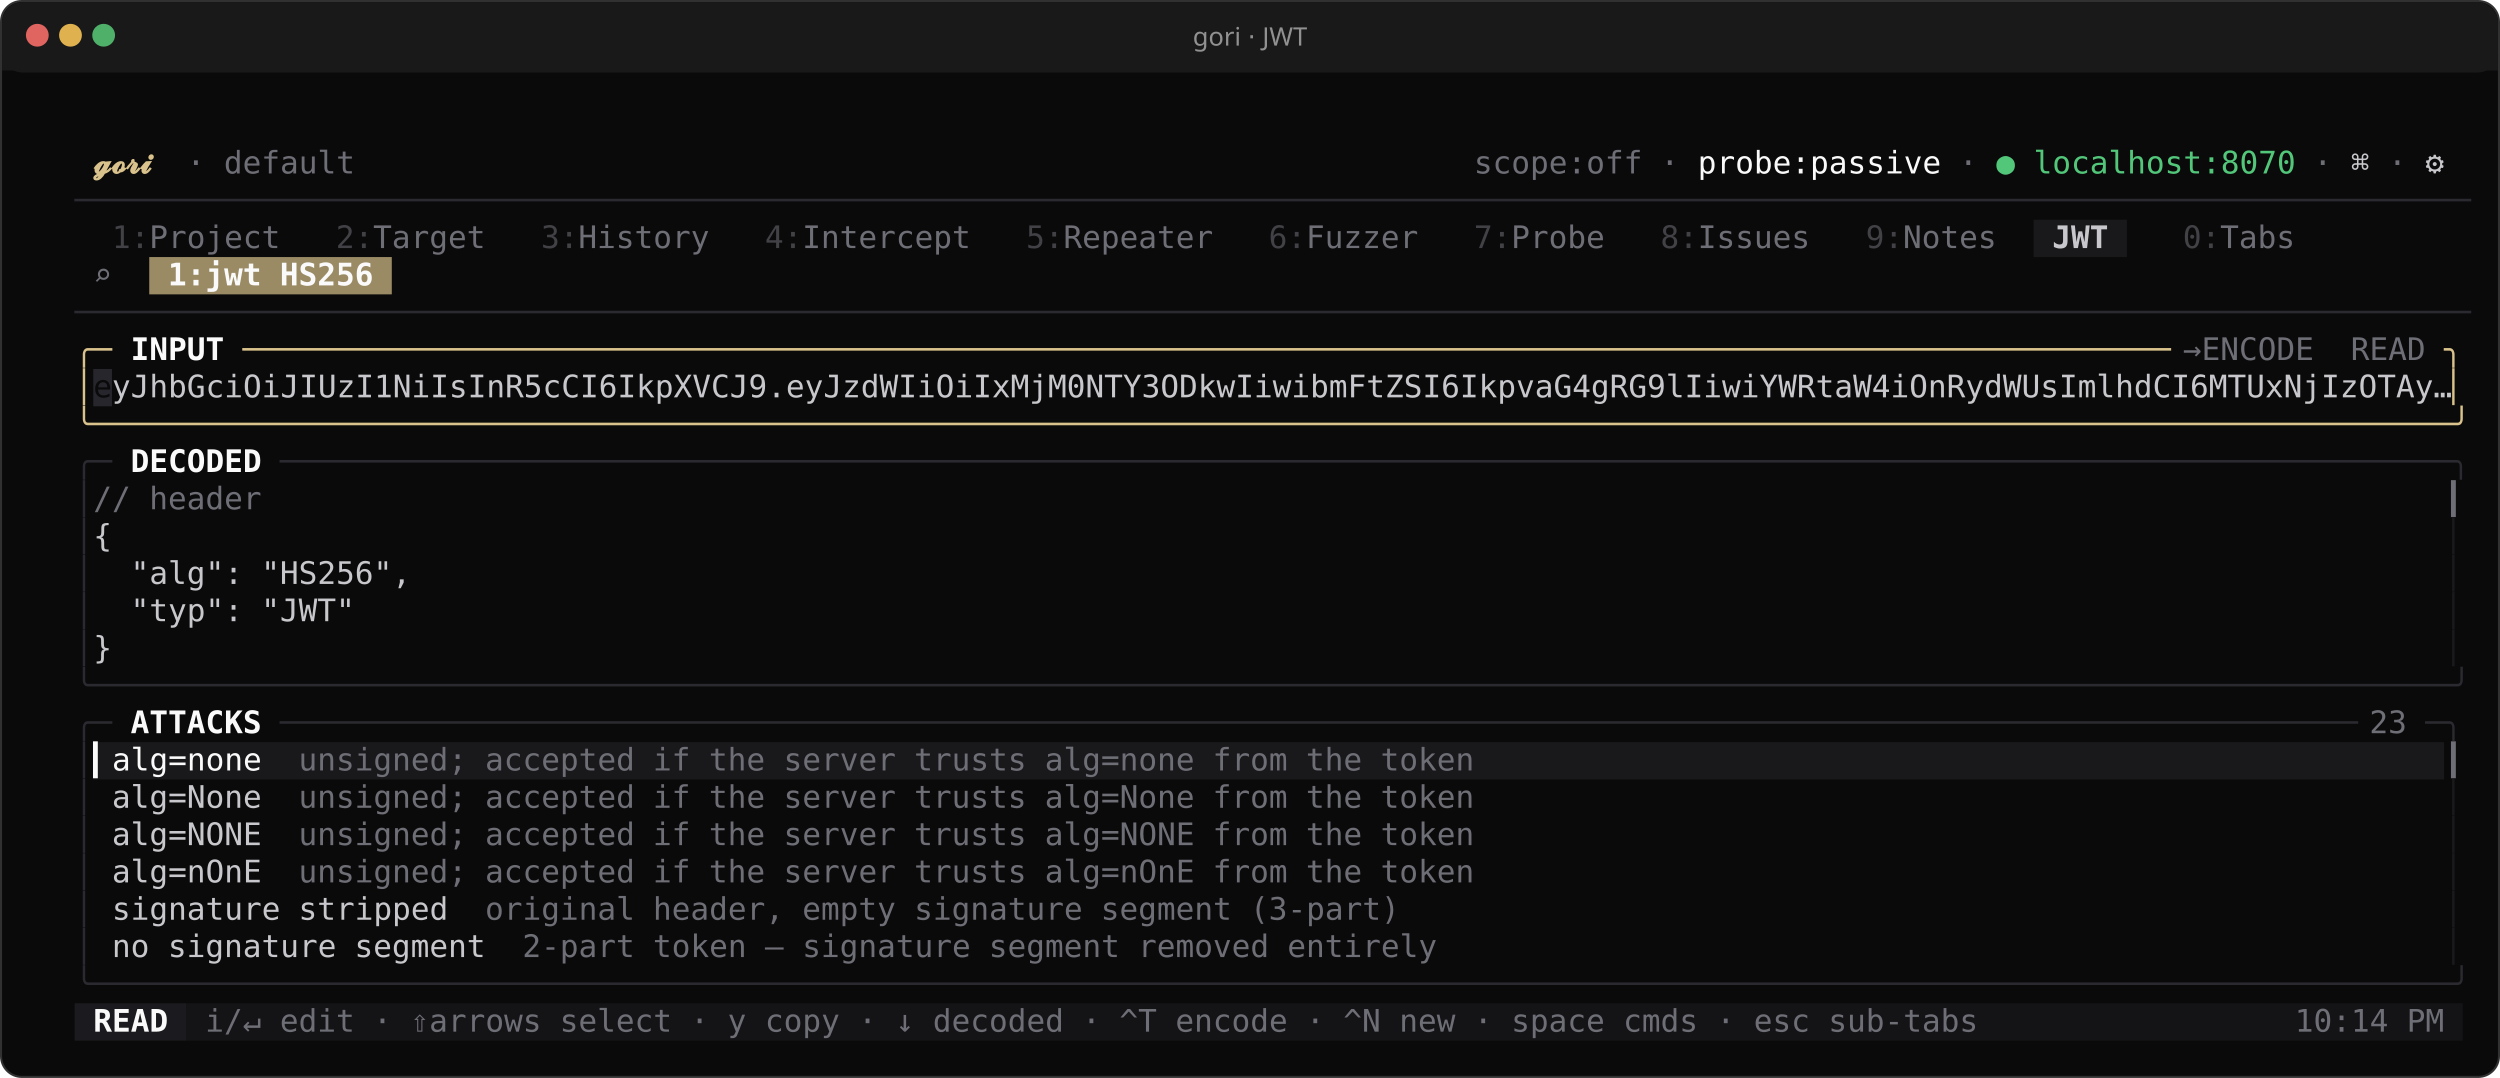
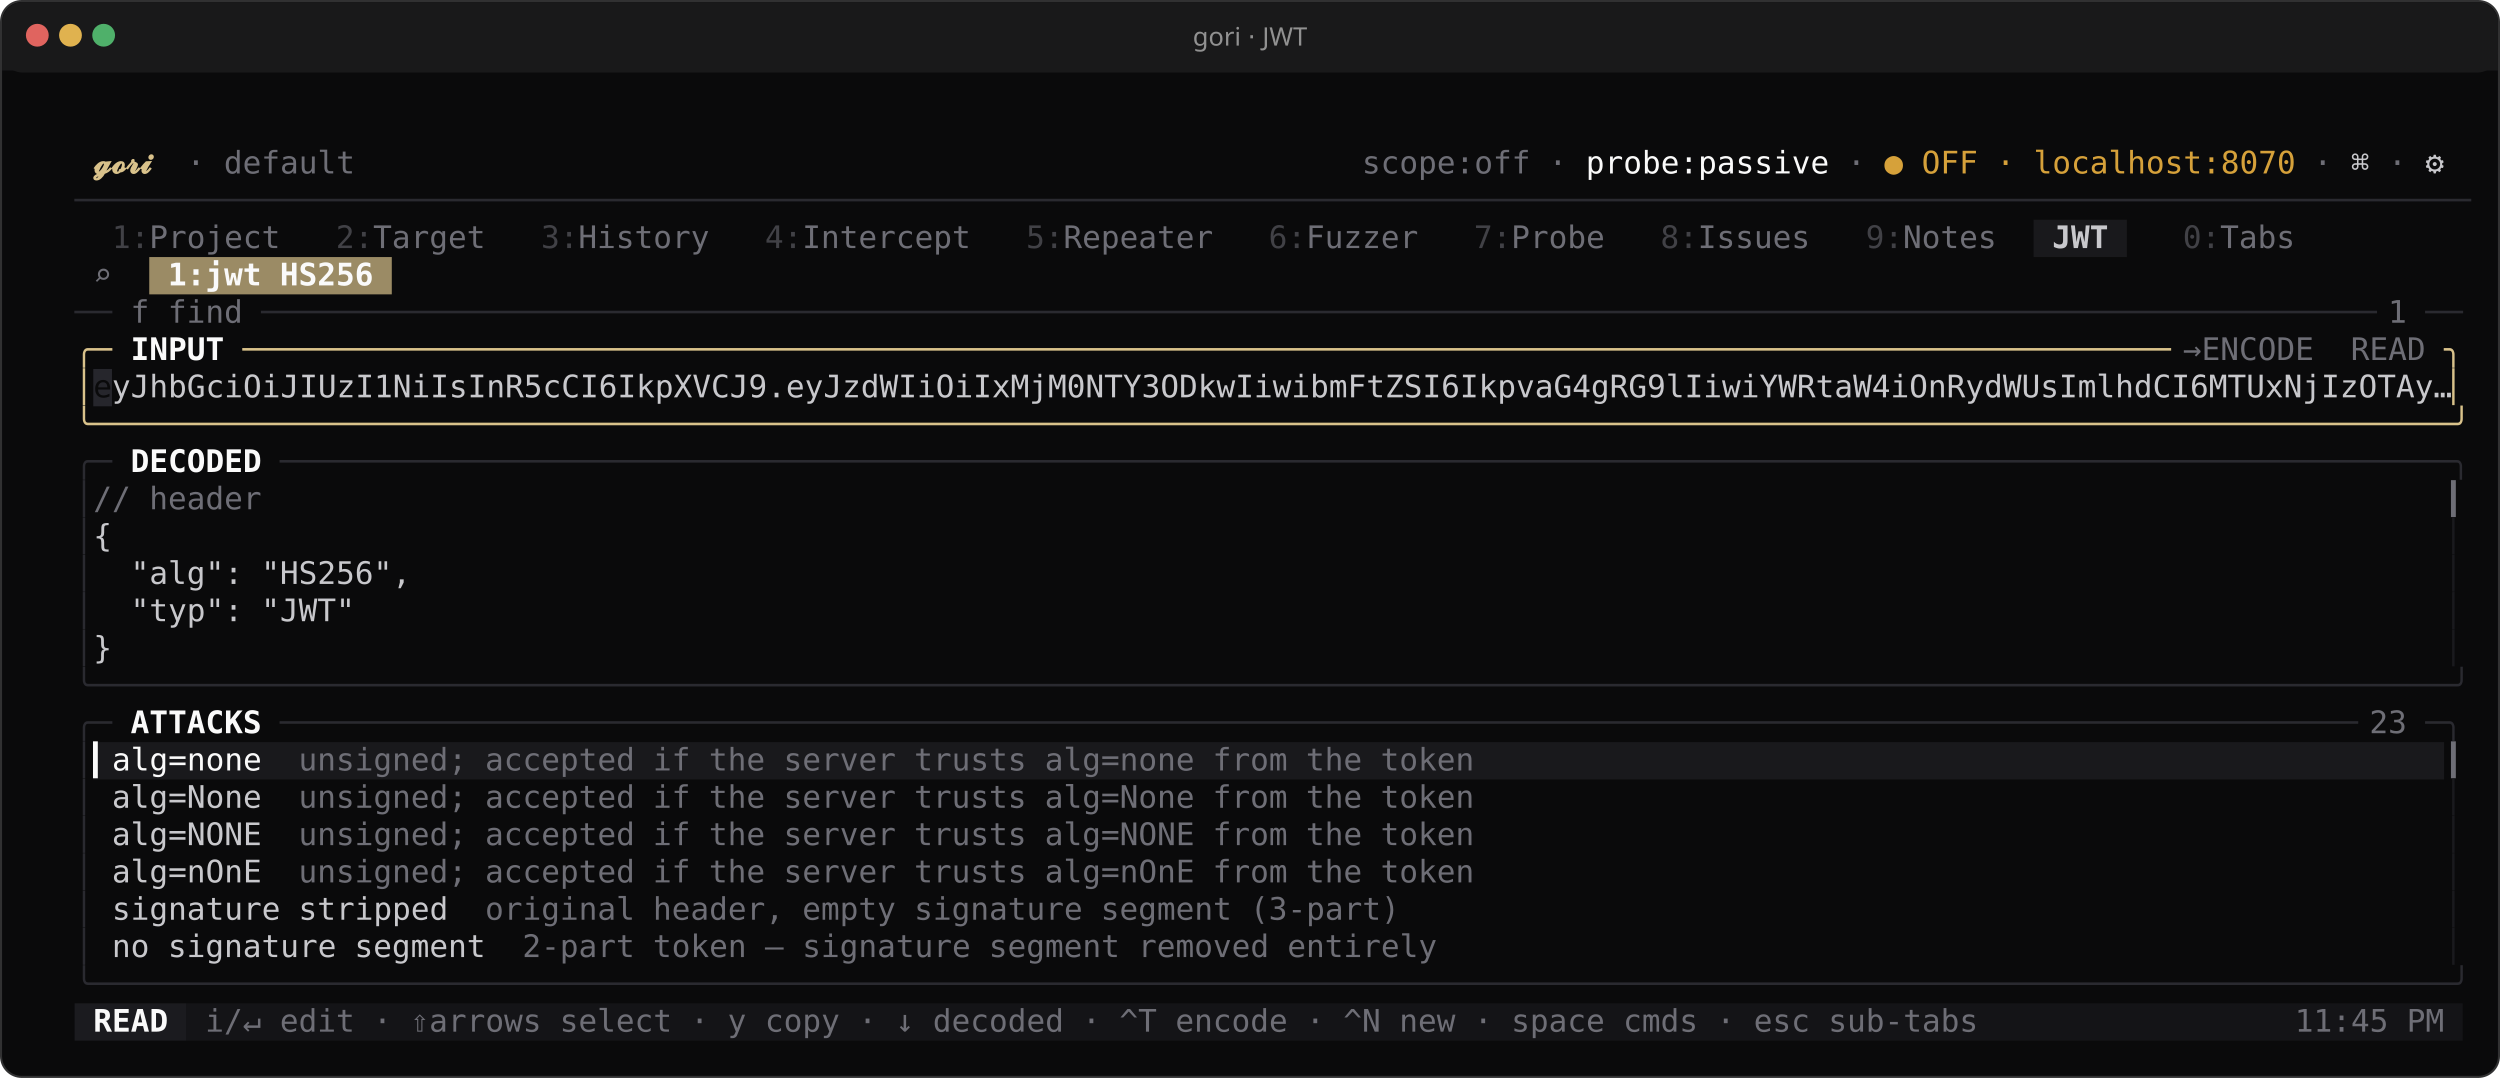
<svg xmlns="http://www.w3.org/2000/svg" width="1206" height="520" viewBox="0 0 1206.0 520.0" font-family="ui-monospace,'SF Mono','JetBrains Mono',Menlo,Consolas,monospace" font-size="15.0px" role="img" aria-label="gori · JWT">
  <rect x="0.5" y="0.5" width="1205.0" height="519.0" rx="10" ry="10" fill="#0a0a0b" stroke="#313132" stroke-width="1" />
  <rect x="1" y="1" width="1204.0" height="34.0" rx="10" ry="10" fill="#19191a" />
  <rect x="1" y="24.0" width="1204.0" height="10" fill="#19191a" />
  <circle cx="18.0" cy="17.0" r="5.5" fill="#e0645f" />
  <circle cx="34.0" cy="17.0" r="5.5" fill="#e0b24f" />
  <circle cx="50.0" cy="17.0" r="5.5" fill="#4fb06a" />
  <text x="603.0" y="22.0" text-anchor="middle" fill="#919191" font-family="'Apple Symbols','Segoe UI Symbol','Cambria Math','STIX Two Math','Noto Sans Math','DejaVu Sans',ui-monospace,'SF Mono','JetBrains Mono',Menlo,Consolas,monospace" font-size="12.3px">gori · JWT</text>
  <rect x="981.00" y="106.00" width="45.00" height="18.00" fill="#19191c" />
  <rect x="72.00" y="124.00" width="117.00" height="18.00" fill="#9b8b65" />
  <rect x="45.00" y="178.00" width="9.00" height="18.00" fill="#26262c" />
  <rect x="45.00" y="358.00" width="1134.00" height="18.00" fill="#19191c" />
  <rect x="36.00" y="484.00" width="54.00" height="18.00" fill="#1b1b1f" />
  <rect x="90.00" y="484.00" width="1098.00" height="18.00" fill="#141417" />
  <text x="45.00" y="83.68" textLength="36.00" lengthAdjust="spacingAndGlyphs" fill="#d9c28b" font-weight="700" xml:space="preserve">𝓰𝓸𝓻𝓲</text>
  <text x="90.00" y="83.68" textLength="9.00" lengthAdjust="spacingAndGlyphs" fill="#6e6e76" xml:space="preserve">·</text>
  <text x="108.00" y="83.68" textLength="63.00" lengthAdjust="spacingAndGlyphs" fill="#6e6e76" xml:space="preserve">default</text>
-   <text x="711.00" y="83.68" textLength="81.00" lengthAdjust="spacingAndGlyphs" fill="#6e6e76" xml:space="preserve">scope:off</text>
-   <text x="801.00" y="83.68" textLength="9.00" lengthAdjust="spacingAndGlyphs" fill="#6e6e76" xml:space="preserve">·</text>
-   <text x="819.00" y="83.68" textLength="117.00" lengthAdjust="spacingAndGlyphs" fill="#fafafa" xml:space="preserve">probe:passive</text>
-   <text x="945.00" y="83.68" textLength="9.00" lengthAdjust="spacingAndGlyphs" fill="#6e6e76" xml:space="preserve">·</text>
-   <text x="963.00" y="83.68" textLength="9.00" lengthAdjust="spacingAndGlyphs" fill="#52c77a" xml:space="preserve">●</text>
-   <text x="981.00" y="83.68" textLength="126.00" lengthAdjust="spacingAndGlyphs" fill="#52c77a" xml:space="preserve">localhost:8070</text>
+   <text x="657.00" y="83.68" textLength="81.00" lengthAdjust="spacingAndGlyphs" fill="#6e6e76" xml:space="preserve">scope:off</text>
+   <text x="747.00" y="83.68" textLength="9.00" lengthAdjust="spacingAndGlyphs" fill="#6e6e76" xml:space="preserve">·</text>
+   <text x="765.00" y="83.68" textLength="117.00" lengthAdjust="spacingAndGlyphs" fill="#fafafa" xml:space="preserve">probe:passive</text>
+   <text x="891.00" y="83.68" textLength="9.00" lengthAdjust="spacingAndGlyphs" fill="#6e6e76" xml:space="preserve">·</text>
+   <text x="909.00" y="83.68" textLength="9.00" lengthAdjust="spacingAndGlyphs" fill="#d6a13a" xml:space="preserve">●</text>
+   <text x="927.00" y="83.68" textLength="27.00" lengthAdjust="spacingAndGlyphs" fill="#d6a13a" xml:space="preserve">OFF</text>
+   <text x="963.00" y="83.68" textLength="9.00" lengthAdjust="spacingAndGlyphs" fill="#d6a13a" xml:space="preserve">·</text>
+   <text x="981.00" y="83.68" textLength="126.00" lengthAdjust="spacingAndGlyphs" fill="#d6a13a" xml:space="preserve">localhost:8070</text>
  <text x="1116.00" y="83.68" textLength="9.00" lengthAdjust="spacingAndGlyphs" fill="#6e6e76" xml:space="preserve">·</text>
  <text x="1134.00" y="83.68" textLength="9.00" lengthAdjust="spacingAndGlyphs" fill="#c8c8cc" xml:space="preserve">⌘</text>
  <text x="1152.00" y="83.68" textLength="9.00" lengthAdjust="spacingAndGlyphs" fill="#6e6e76" xml:space="preserve">·</text>
  <text x="1170.00" y="83.68" textLength="9.00" lengthAdjust="spacingAndGlyphs" fill="#c8c8cc" xml:space="preserve">⚙</text>
  <text x="36.00" y="101.68" textLength="1152.00" lengthAdjust="spacingAndGlyphs" fill="#2a2a30" xml:space="preserve">────────────────────────────────────────────────────────────────────────────────────────────────────────────────────────────────</text>
  <text x="54.00" y="119.68" textLength="18.00" lengthAdjust="spacingAndGlyphs" fill="#414146" xml:space="preserve">1:</text>
  <text x="72.00" y="119.68" textLength="63.00" lengthAdjust="spacingAndGlyphs" fill="#6e6e76" xml:space="preserve">Project</text>
  <text x="162.00" y="119.68" textLength="18.00" lengthAdjust="spacingAndGlyphs" fill="#414146" xml:space="preserve">2:</text>
  <text x="180.00" y="119.68" textLength="54.00" lengthAdjust="spacingAndGlyphs" fill="#6e6e76" xml:space="preserve">Target</text>
  <text x="261.00" y="119.68" textLength="18.00" lengthAdjust="spacingAndGlyphs" fill="#414146" xml:space="preserve">3:</text>
  <text x="279.00" y="119.68" textLength="63.00" lengthAdjust="spacingAndGlyphs" fill="#6e6e76" xml:space="preserve">History</text>
  <text x="369.00" y="119.68" textLength="18.00" lengthAdjust="spacingAndGlyphs" fill="#414146" xml:space="preserve">4:</text>
  <text x="387.00" y="119.68" textLength="81.00" lengthAdjust="spacingAndGlyphs" fill="#6e6e76" xml:space="preserve">Intercept</text>
  <text x="495.00" y="119.68" textLength="18.00" lengthAdjust="spacingAndGlyphs" fill="#414146" xml:space="preserve">5:</text>
  <text x="513.00" y="119.68" textLength="72.00" lengthAdjust="spacingAndGlyphs" fill="#6e6e76" xml:space="preserve">Repeater</text>
  <text x="612.00" y="119.68" textLength="18.00" lengthAdjust="spacingAndGlyphs" fill="#414146" xml:space="preserve">6:</text>
  <text x="630.00" y="119.68" textLength="54.00" lengthAdjust="spacingAndGlyphs" fill="#6e6e76" xml:space="preserve">Fuzzer</text>
  <text x="711.00" y="119.68" textLength="18.00" lengthAdjust="spacingAndGlyphs" fill="#414146" xml:space="preserve">7:</text>
  <text x="729.00" y="119.68" textLength="45.00" lengthAdjust="spacingAndGlyphs" fill="#6e6e76" xml:space="preserve">Probe</text>
  <text x="801.00" y="119.68" textLength="18.00" lengthAdjust="spacingAndGlyphs" fill="#414146" xml:space="preserve">8:</text>
  <text x="819.00" y="119.68" textLength="54.00" lengthAdjust="spacingAndGlyphs" fill="#6e6e76" xml:space="preserve">Issues</text>
  <text x="900.00" y="119.68" textLength="18.00" lengthAdjust="spacingAndGlyphs" fill="#414146" xml:space="preserve">9:</text>
  <text x="918.00" y="119.68" textLength="45.00" lengthAdjust="spacingAndGlyphs" fill="#6e6e76" xml:space="preserve">Notes</text>
  <text x="990.00" y="119.68" textLength="27.00" lengthAdjust="spacingAndGlyphs" fill="#c8c8cc" font-weight="700" xml:space="preserve">JWT</text>
  <text x="1053.00" y="119.68" textLength="18.00" lengthAdjust="spacingAndGlyphs" fill="#414146" xml:space="preserve">0:</text>
  <text x="1071.00" y="119.68" textLength="36.00" lengthAdjust="spacingAndGlyphs" fill="#6e6e76" xml:space="preserve">Tabs</text>
  <text x="45.00" y="137.68" textLength="9.00" lengthAdjust="spacingAndGlyphs" fill="#6e6e76" xml:space="preserve">⌕</text>
  <text x="81.00" y="137.68" textLength="45.00" lengthAdjust="spacingAndGlyphs" fill="#fafafa" font-weight="700" xml:space="preserve">1:jwt</text>
  <text x="135.00" y="137.68" textLength="45.00" lengthAdjust="spacingAndGlyphs" fill="#fafafa" font-weight="700" xml:space="preserve">HS256</text>
-   <text x="36.00" y="155.68" textLength="1152.00" lengthAdjust="spacingAndGlyphs" fill="#2a2a30" xml:space="preserve">────────────────────────────────────────────────────────────────────────────────────────────────────────────────────────────────</text>
+   <text x="36.00" y="155.68" textLength="18.00" lengthAdjust="spacingAndGlyphs" fill="#2a2a30" xml:space="preserve">──</text>
+   <text x="63.00" y="155.68" textLength="9.00" lengthAdjust="spacingAndGlyphs" fill="#6e6e76" xml:space="preserve">f</text>
+   <text x="81.00" y="155.68" textLength="36.00" lengthAdjust="spacingAndGlyphs" fill="#6e6e76" xml:space="preserve">find</text>
+   <text x="126.00" y="155.68" textLength="1017.00" lengthAdjust="spacingAndGlyphs" fill="#2a2a30" xml:space="preserve">─────────────────────────────────────────────────────────────────────────────────────────────────────────────────</text>
+   <text x="1152.00" y="155.68" textLength="9.00" lengthAdjust="spacingAndGlyphs" fill="#6e6e76" xml:space="preserve">1</text>
+   <text x="1170.00" y="155.68" textLength="18.00" lengthAdjust="spacingAndGlyphs" fill="#2a2a30" xml:space="preserve">──</text>
  <text x="36.00" y="173.68" textLength="18.00" lengthAdjust="spacingAndGlyphs" fill="#d9c28b" xml:space="preserve">╭─</text>
  <text x="63.00" y="173.68" textLength="45.00" lengthAdjust="spacingAndGlyphs" fill="#fafafa" font-weight="700" xml:space="preserve">INPUT</text>
  <text x="117.00" y="173.68" textLength="927.00" lengthAdjust="spacingAndGlyphs" fill="#d9c28b" xml:space="preserve">───────────────────────────────────────────────────────────────────────────────────────────────────────</text>
  <text x="1053.00" y="173.68" textLength="63.00" lengthAdjust="spacingAndGlyphs" fill="#6e6e76" xml:space="preserve">→ENCODE</text>
  <text x="1134.00" y="173.68" textLength="36.00" lengthAdjust="spacingAndGlyphs" fill="#6e6e76" xml:space="preserve">READ</text>
  <text x="1179.00" y="173.68" textLength="9.00" lengthAdjust="spacingAndGlyphs" fill="#d9c28b" xml:space="preserve">╮</text>
  <text x="36.00" y="191.68" textLength="9.00" lengthAdjust="spacingAndGlyphs" fill="#d9c28b" xml:space="preserve">│</text>
  <text x="45.00" y="191.68" textLength="9.00" lengthAdjust="spacingAndGlyphs" fill="#0a0a0b" xml:space="preserve">e</text>
  <text x="54.00" y="191.68" textLength="1125.00" lengthAdjust="spacingAndGlyphs" fill="#c8c8cc" xml:space="preserve">yJhbGciOiJIUzI1NiIsInR5cCI6IkpXVCJ9.eyJzdWIiOiIxMjM0NTY3ODkwIiwibmFtZSI6IkpvaG4gRG9lIiwiYWRtaW4iOnRydWUsImlhdCI6MTUxNjIzOTAy…</text>
  <text x="1179.00" y="191.68" textLength="9.00" lengthAdjust="spacingAndGlyphs" fill="#d9c28b" xml:space="preserve">│</text>
  <text x="36.00" y="209.68" textLength="1152.00" lengthAdjust="spacingAndGlyphs" fill="#d9c28b" xml:space="preserve">╰──────────────────────────────────────────────────────────────────────────────────────────────────────────────────────────────╯</text>
  <text x="36.00" y="227.68" textLength="18.00" lengthAdjust="spacingAndGlyphs" fill="#2a2a30" xml:space="preserve">╭─</text>
  <text x="63.00" y="227.68" textLength="63.00" lengthAdjust="spacingAndGlyphs" fill="#fafafa" font-weight="700" xml:space="preserve">DECODED</text>
  <text x="135.00" y="227.68" textLength="1053.00" lengthAdjust="spacingAndGlyphs" fill="#2a2a30" xml:space="preserve">────────────────────────────────────────────────────────────────────────────────────────────────────────────────────╮</text>
  <text x="36.00" y="245.68" textLength="9.00" lengthAdjust="spacingAndGlyphs" fill="#2a2a30" xml:space="preserve">│</text>
  <text x="45.00" y="245.68" textLength="18.00" lengthAdjust="spacingAndGlyphs" fill="#6e6e76" xml:space="preserve">//</text>
  <text x="72.00" y="245.68" textLength="54.00" lengthAdjust="spacingAndGlyphs" fill="#6e6e76" xml:space="preserve">header</text>
  <text x="1179.00" y="245.68" textLength="9.00" lengthAdjust="spacingAndGlyphs" fill="#6e6e76" xml:space="preserve">┃</text>
  <text x="36.00" y="263.68" textLength="9.00" lengthAdjust="spacingAndGlyphs" fill="#2a2a30" xml:space="preserve">│</text>
  <text x="45.00" y="263.68" textLength="9.00" lengthAdjust="spacingAndGlyphs" fill="#c8c8cc" xml:space="preserve">{</text>
  <text x="1179.00" y="263.68" textLength="9.00" lengthAdjust="spacingAndGlyphs" fill="#1a1a1e" xml:space="preserve">│</text>
  <text x="36.00" y="281.68" textLength="9.00" lengthAdjust="spacingAndGlyphs" fill="#2a2a30" xml:space="preserve">│</text>
  <text x="63.00" y="281.68" textLength="54.00" lengthAdjust="spacingAndGlyphs" fill="#c8c8cc" xml:space="preserve">"alg":</text>
  <text x="126.00" y="281.68" textLength="72.00" lengthAdjust="spacingAndGlyphs" fill="#c8c8cc" xml:space="preserve">"HS256",</text>
  <text x="1179.00" y="281.68" textLength="9.00" lengthAdjust="spacingAndGlyphs" fill="#1a1a1e" xml:space="preserve">│</text>
  <text x="36.00" y="299.68" textLength="9.00" lengthAdjust="spacingAndGlyphs" fill="#2a2a30" xml:space="preserve">│</text>
  <text x="63.00" y="299.68" textLength="54.00" lengthAdjust="spacingAndGlyphs" fill="#c8c8cc" xml:space="preserve">"typ":</text>
  <text x="126.00" y="299.68" textLength="45.00" lengthAdjust="spacingAndGlyphs" fill="#c8c8cc" xml:space="preserve">"JWT"</text>
  <text x="1179.00" y="299.68" textLength="9.00" lengthAdjust="spacingAndGlyphs" fill="#1a1a1e" xml:space="preserve">│</text>
  <text x="36.00" y="317.68" textLength="9.00" lengthAdjust="spacingAndGlyphs" fill="#2a2a30" xml:space="preserve">│</text>
  <text x="45.00" y="317.68" textLength="9.00" lengthAdjust="spacingAndGlyphs" fill="#c8c8cc" xml:space="preserve">}</text>
  <text x="1179.00" y="317.68" textLength="9.00" lengthAdjust="spacingAndGlyphs" fill="#1a1a1e" xml:space="preserve">│</text>
  <text x="36.00" y="335.68" textLength="1152.00" lengthAdjust="spacingAndGlyphs" fill="#2a2a30" xml:space="preserve">╰──────────────────────────────────────────────────────────────────────────────────────────────────────────────────────────────╯</text>
  <text x="36.00" y="353.68" textLength="18.00" lengthAdjust="spacingAndGlyphs" fill="#2a2a30" xml:space="preserve">╭─</text>
  <text x="63.00" y="353.68" textLength="63.00" lengthAdjust="spacingAndGlyphs" fill="#fafafa" font-weight="700" xml:space="preserve">ATTACKS</text>
  <text x="135.00" y="353.68" textLength="999.00" lengthAdjust="spacingAndGlyphs" fill="#2a2a30" xml:space="preserve">───────────────────────────────────────────────────────────────────────────────────────────────────────────────</text>
  <text x="1143.00" y="353.68" textLength="18.00" lengthAdjust="spacingAndGlyphs" fill="#6e6e76" xml:space="preserve">23</text>
  <text x="1170.00" y="353.68" textLength="18.00" lengthAdjust="spacingAndGlyphs" fill="#2a2a30" xml:space="preserve">─╮</text>
  <text x="36.00" y="371.68" textLength="9.00" lengthAdjust="spacingAndGlyphs" fill="#2a2a30" xml:space="preserve">│</text>
  <text x="45.00" y="371.68" textLength="81.00" lengthAdjust="spacingAndGlyphs" fill="#fafafa" xml:space="preserve">▎alg=none</text>
  <text x="144.00" y="371.68" textLength="81.00" lengthAdjust="spacingAndGlyphs" fill="#6e6e76" xml:space="preserve">unsigned;</text>
  <text x="234.00" y="371.68" textLength="72.00" lengthAdjust="spacingAndGlyphs" fill="#6e6e76" xml:space="preserve">accepted</text>
  <text x="315.00" y="371.68" textLength="18.00" lengthAdjust="spacingAndGlyphs" fill="#6e6e76" xml:space="preserve">if</text>
  <text x="342.00" y="371.68" textLength="27.00" lengthAdjust="spacingAndGlyphs" fill="#6e6e76" xml:space="preserve">the</text>
  <text x="378.00" y="371.68" textLength="54.00" lengthAdjust="spacingAndGlyphs" fill="#6e6e76" xml:space="preserve">server</text>
  <text x="441.00" y="371.68" textLength="54.00" lengthAdjust="spacingAndGlyphs" fill="#6e6e76" xml:space="preserve">trusts</text>
  <text x="504.00" y="371.68" textLength="72.00" lengthAdjust="spacingAndGlyphs" fill="#6e6e76" xml:space="preserve">alg=none</text>
  <text x="585.00" y="371.68" textLength="36.00" lengthAdjust="spacingAndGlyphs" fill="#6e6e76" xml:space="preserve">from</text>
  <text x="630.00" y="371.68" textLength="27.00" lengthAdjust="spacingAndGlyphs" fill="#6e6e76" xml:space="preserve">the</text>
  <text x="666.00" y="371.68" textLength="45.00" lengthAdjust="spacingAndGlyphs" fill="#6e6e76" xml:space="preserve">token</text>
  <text x="1179.00" y="371.68" textLength="9.00" lengthAdjust="spacingAndGlyphs" fill="#6e6e76" xml:space="preserve">┃</text>
  <text x="36.00" y="389.68" textLength="9.00" lengthAdjust="spacingAndGlyphs" fill="#2a2a30" xml:space="preserve">│</text>
  <text x="54.00" y="389.68" textLength="72.00" lengthAdjust="spacingAndGlyphs" fill="#c8c8cc" xml:space="preserve">alg=None</text>
  <text x="144.00" y="389.68" textLength="81.00" lengthAdjust="spacingAndGlyphs" fill="#6e6e76" xml:space="preserve">unsigned;</text>
  <text x="234.00" y="389.68" textLength="72.00" lengthAdjust="spacingAndGlyphs" fill="#6e6e76" xml:space="preserve">accepted</text>
  <text x="315.00" y="389.68" textLength="18.00" lengthAdjust="spacingAndGlyphs" fill="#6e6e76" xml:space="preserve">if</text>
  <text x="342.00" y="389.68" textLength="27.00" lengthAdjust="spacingAndGlyphs" fill="#6e6e76" xml:space="preserve">the</text>
  <text x="378.00" y="389.68" textLength="54.00" lengthAdjust="spacingAndGlyphs" fill="#6e6e76" xml:space="preserve">server</text>
  <text x="441.00" y="389.68" textLength="54.00" lengthAdjust="spacingAndGlyphs" fill="#6e6e76" xml:space="preserve">trusts</text>
  <text x="504.00" y="389.68" textLength="72.00" lengthAdjust="spacingAndGlyphs" fill="#6e6e76" xml:space="preserve">alg=None</text>
  <text x="585.00" y="389.68" textLength="36.00" lengthAdjust="spacingAndGlyphs" fill="#6e6e76" xml:space="preserve">from</text>
  <text x="630.00" y="389.68" textLength="27.00" lengthAdjust="spacingAndGlyphs" fill="#6e6e76" xml:space="preserve">the</text>
  <text x="666.00" y="389.68" textLength="45.00" lengthAdjust="spacingAndGlyphs" fill="#6e6e76" xml:space="preserve">token</text>
  <text x="1179.00" y="389.68" textLength="9.00" lengthAdjust="spacingAndGlyphs" fill="#1a1a1e" xml:space="preserve">│</text>
  <text x="36.00" y="407.68" textLength="9.00" lengthAdjust="spacingAndGlyphs" fill="#2a2a30" xml:space="preserve">│</text>
  <text x="54.00" y="407.68" textLength="72.00" lengthAdjust="spacingAndGlyphs" fill="#c8c8cc" xml:space="preserve">alg=NONE</text>
  <text x="144.00" y="407.68" textLength="81.00" lengthAdjust="spacingAndGlyphs" fill="#6e6e76" xml:space="preserve">unsigned;</text>
  <text x="234.00" y="407.68" textLength="72.00" lengthAdjust="spacingAndGlyphs" fill="#6e6e76" xml:space="preserve">accepted</text>
  <text x="315.00" y="407.68" textLength="18.00" lengthAdjust="spacingAndGlyphs" fill="#6e6e76" xml:space="preserve">if</text>
  <text x="342.00" y="407.68" textLength="27.00" lengthAdjust="spacingAndGlyphs" fill="#6e6e76" xml:space="preserve">the</text>
  <text x="378.00" y="407.68" textLength="54.00" lengthAdjust="spacingAndGlyphs" fill="#6e6e76" xml:space="preserve">server</text>
  <text x="441.00" y="407.68" textLength="54.00" lengthAdjust="spacingAndGlyphs" fill="#6e6e76" xml:space="preserve">trusts</text>
  <text x="504.00" y="407.68" textLength="72.00" lengthAdjust="spacingAndGlyphs" fill="#6e6e76" xml:space="preserve">alg=NONE</text>
  <text x="585.00" y="407.68" textLength="36.00" lengthAdjust="spacingAndGlyphs" fill="#6e6e76" xml:space="preserve">from</text>
  <text x="630.00" y="407.68" textLength="27.00" lengthAdjust="spacingAndGlyphs" fill="#6e6e76" xml:space="preserve">the</text>
  <text x="666.00" y="407.68" textLength="45.00" lengthAdjust="spacingAndGlyphs" fill="#6e6e76" xml:space="preserve">token</text>
  <text x="1179.00" y="407.68" textLength="9.00" lengthAdjust="spacingAndGlyphs" fill="#1a1a1e" xml:space="preserve">│</text>
  <text x="36.00" y="425.68" textLength="9.00" lengthAdjust="spacingAndGlyphs" fill="#2a2a30" xml:space="preserve">│</text>
  <text x="54.00" y="425.68" textLength="72.00" lengthAdjust="spacingAndGlyphs" fill="#c8c8cc" xml:space="preserve">alg=nOnE</text>
  <text x="144.00" y="425.68" textLength="81.00" lengthAdjust="spacingAndGlyphs" fill="#6e6e76" xml:space="preserve">unsigned;</text>
  <text x="234.00" y="425.68" textLength="72.00" lengthAdjust="spacingAndGlyphs" fill="#6e6e76" xml:space="preserve">accepted</text>
  <text x="315.00" y="425.68" textLength="18.00" lengthAdjust="spacingAndGlyphs" fill="#6e6e76" xml:space="preserve">if</text>
  <text x="342.00" y="425.68" textLength="27.00" lengthAdjust="spacingAndGlyphs" fill="#6e6e76" xml:space="preserve">the</text>
  <text x="378.00" y="425.68" textLength="54.00" lengthAdjust="spacingAndGlyphs" fill="#6e6e76" xml:space="preserve">server</text>
  <text x="441.00" y="425.68" textLength="54.00" lengthAdjust="spacingAndGlyphs" fill="#6e6e76" xml:space="preserve">trusts</text>
  <text x="504.00" y="425.68" textLength="72.00" lengthAdjust="spacingAndGlyphs" fill="#6e6e76" xml:space="preserve">alg=nOnE</text>
  <text x="585.00" y="425.68" textLength="36.00" lengthAdjust="spacingAndGlyphs" fill="#6e6e76" xml:space="preserve">from</text>
  <text x="630.00" y="425.68" textLength="27.00" lengthAdjust="spacingAndGlyphs" fill="#6e6e76" xml:space="preserve">the</text>
  <text x="666.00" y="425.68" textLength="45.00" lengthAdjust="spacingAndGlyphs" fill="#6e6e76" xml:space="preserve">token</text>
  <text x="1179.00" y="425.68" textLength="9.00" lengthAdjust="spacingAndGlyphs" fill="#1a1a1e" xml:space="preserve">│</text>
  <text x="36.00" y="443.68" textLength="9.00" lengthAdjust="spacingAndGlyphs" fill="#2a2a30" xml:space="preserve">│</text>
  <text x="54.00" y="443.68" textLength="81.00" lengthAdjust="spacingAndGlyphs" fill="#c8c8cc" xml:space="preserve">signature</text>
  <text x="144.00" y="443.68" textLength="72.00" lengthAdjust="spacingAndGlyphs" fill="#c8c8cc" xml:space="preserve">stripped</text>
  <text x="234.00" y="443.68" textLength="72.00" lengthAdjust="spacingAndGlyphs" fill="#6e6e76" xml:space="preserve">original</text>
  <text x="315.00" y="443.68" textLength="63.00" lengthAdjust="spacingAndGlyphs" fill="#6e6e76" xml:space="preserve">header,</text>
  <text x="387.00" y="443.68" textLength="45.00" lengthAdjust="spacingAndGlyphs" fill="#6e6e76" xml:space="preserve">empty</text>
  <text x="441.00" y="443.68" textLength="81.00" lengthAdjust="spacingAndGlyphs" fill="#6e6e76" xml:space="preserve">signature</text>
  <text x="531.00" y="443.68" textLength="63.00" lengthAdjust="spacingAndGlyphs" fill="#6e6e76" xml:space="preserve">segment</text>
  <text x="603.00" y="443.68" textLength="72.00" lengthAdjust="spacingAndGlyphs" fill="#6e6e76" xml:space="preserve">(3-part)</text>
  <text x="1179.00" y="443.68" textLength="9.00" lengthAdjust="spacingAndGlyphs" fill="#1a1a1e" xml:space="preserve">│</text>
  <text x="36.00" y="461.68" textLength="9.00" lengthAdjust="spacingAndGlyphs" fill="#2a2a30" xml:space="preserve">│</text>
  <text x="54.00" y="461.68" textLength="18.00" lengthAdjust="spacingAndGlyphs" fill="#c8c8cc" xml:space="preserve">no</text>
  <text x="81.00" y="461.68" textLength="81.00" lengthAdjust="spacingAndGlyphs" fill="#c8c8cc" xml:space="preserve">signature</text>
  <text x="171.00" y="461.68" textLength="63.00" lengthAdjust="spacingAndGlyphs" fill="#c8c8cc" xml:space="preserve">segment</text>
  <text x="252.00" y="461.68" textLength="54.00" lengthAdjust="spacingAndGlyphs" fill="#6e6e76" xml:space="preserve">2-part</text>
  <text x="315.00" y="461.68" textLength="45.00" lengthAdjust="spacingAndGlyphs" fill="#6e6e76" xml:space="preserve">token</text>
  <text x="369.00" y="461.68" textLength="9.00" lengthAdjust="spacingAndGlyphs" fill="#6e6e76" xml:space="preserve">—</text>
  <text x="387.00" y="461.68" textLength="81.00" lengthAdjust="spacingAndGlyphs" fill="#6e6e76" xml:space="preserve">signature</text>
  <text x="477.00" y="461.68" textLength="63.00" lengthAdjust="spacingAndGlyphs" fill="#6e6e76" xml:space="preserve">segment</text>
  <text x="549.00" y="461.68" textLength="63.00" lengthAdjust="spacingAndGlyphs" fill="#6e6e76" xml:space="preserve">removed</text>
  <text x="621.00" y="461.68" textLength="72.00" lengthAdjust="spacingAndGlyphs" fill="#6e6e76" xml:space="preserve">entirely</text>
  <text x="1179.00" y="461.68" textLength="9.00" lengthAdjust="spacingAndGlyphs" fill="#1a1a1e" xml:space="preserve">│</text>
  <text x="36.00" y="479.68" textLength="1152.00" lengthAdjust="spacingAndGlyphs" fill="#2a2a30" xml:space="preserve">╰──────────────────────────────────────────────────────────────────────────────────────────────────────────────────────────────╯</text>
  <text x="45.00" y="497.68" textLength="36.00" lengthAdjust="spacingAndGlyphs" fill="#fafafa" font-weight="700" xml:space="preserve">READ</text>
  <text x="99.00" y="497.68" textLength="27.00" lengthAdjust="spacingAndGlyphs" fill="#6e6e76" xml:space="preserve">i/↵</text>
  <text x="135.00" y="497.68" textLength="36.00" lengthAdjust="spacingAndGlyphs" fill="#6e6e76" xml:space="preserve">edit</text>
  <text x="180.00" y="497.68" textLength="9.00" lengthAdjust="spacingAndGlyphs" fill="#6e6e76" xml:space="preserve">·</text>
  <text x="198.00" y="497.68" textLength="63.00" lengthAdjust="spacingAndGlyphs" fill="#6e6e76" xml:space="preserve">⇧arrows</text>
  <text x="270.00" y="497.68" textLength="54.00" lengthAdjust="spacingAndGlyphs" fill="#6e6e76" xml:space="preserve">select</text>
  <text x="333.00" y="497.68" textLength="9.00" lengthAdjust="spacingAndGlyphs" fill="#6e6e76" xml:space="preserve">·</text>
  <text x="351.00" y="497.68" textLength="9.00" lengthAdjust="spacingAndGlyphs" fill="#6e6e76" xml:space="preserve">y</text>
  <text x="369.00" y="497.68" textLength="36.00" lengthAdjust="spacingAndGlyphs" fill="#6e6e76" xml:space="preserve">copy</text>
  <text x="414.00" y="497.68" textLength="9.00" lengthAdjust="spacingAndGlyphs" fill="#6e6e76" xml:space="preserve">·</text>
  <text x="432.00" y="497.68" textLength="9.00" lengthAdjust="spacingAndGlyphs" fill="#6e6e76" xml:space="preserve">↓</text>
  <text x="450.00" y="497.68" textLength="63.00" lengthAdjust="spacingAndGlyphs" fill="#6e6e76" xml:space="preserve">decoded</text>
  <text x="522.00" y="497.68" textLength="9.00" lengthAdjust="spacingAndGlyphs" fill="#6e6e76" xml:space="preserve">·</text>
  <text x="540.00" y="497.68" textLength="18.00" lengthAdjust="spacingAndGlyphs" fill="#6e6e76" xml:space="preserve">^T</text>
  <text x="567.00" y="497.68" textLength="54.00" lengthAdjust="spacingAndGlyphs" fill="#6e6e76" xml:space="preserve">encode</text>
  <text x="630.00" y="497.68" textLength="9.00" lengthAdjust="spacingAndGlyphs" fill="#6e6e76" xml:space="preserve">·</text>
  <text x="648.00" y="497.68" textLength="18.00" lengthAdjust="spacingAndGlyphs" fill="#6e6e76" xml:space="preserve">^N</text>
  <text x="675.00" y="497.68" textLength="27.00" lengthAdjust="spacingAndGlyphs" fill="#6e6e76" xml:space="preserve">new</text>
  <text x="711.00" y="497.68" textLength="9.00" lengthAdjust="spacingAndGlyphs" fill="#6e6e76" xml:space="preserve">·</text>
  <text x="729.00" y="497.68" textLength="45.00" lengthAdjust="spacingAndGlyphs" fill="#6e6e76" xml:space="preserve">space</text>
  <text x="783.00" y="497.68" textLength="36.00" lengthAdjust="spacingAndGlyphs" fill="#6e6e76" xml:space="preserve">cmds</text>
  <text x="828.00" y="497.68" textLength="9.00" lengthAdjust="spacingAndGlyphs" fill="#6e6e76" xml:space="preserve">·</text>
  <text x="846.00" y="497.68" textLength="27.00" lengthAdjust="spacingAndGlyphs" fill="#6e6e76" xml:space="preserve">esc</text>
  <text x="882.00" y="497.68" textLength="72.00" lengthAdjust="spacingAndGlyphs" fill="#6e6e76" xml:space="preserve">sub-tabs</text>
-   <text x="1107.00" y="497.68" textLength="45.00" lengthAdjust="spacingAndGlyphs" fill="#6e6e76" xml:space="preserve">10:14</text>
+   <text x="1107.00" y="497.68" textLength="45.00" lengthAdjust="spacingAndGlyphs" fill="#6e6e76" xml:space="preserve">11:45</text>
  <text x="1161.00" y="497.68" textLength="18.00" lengthAdjust="spacingAndGlyphs" fill="#6e6e76" xml:space="preserve">PM</text>
</svg>
